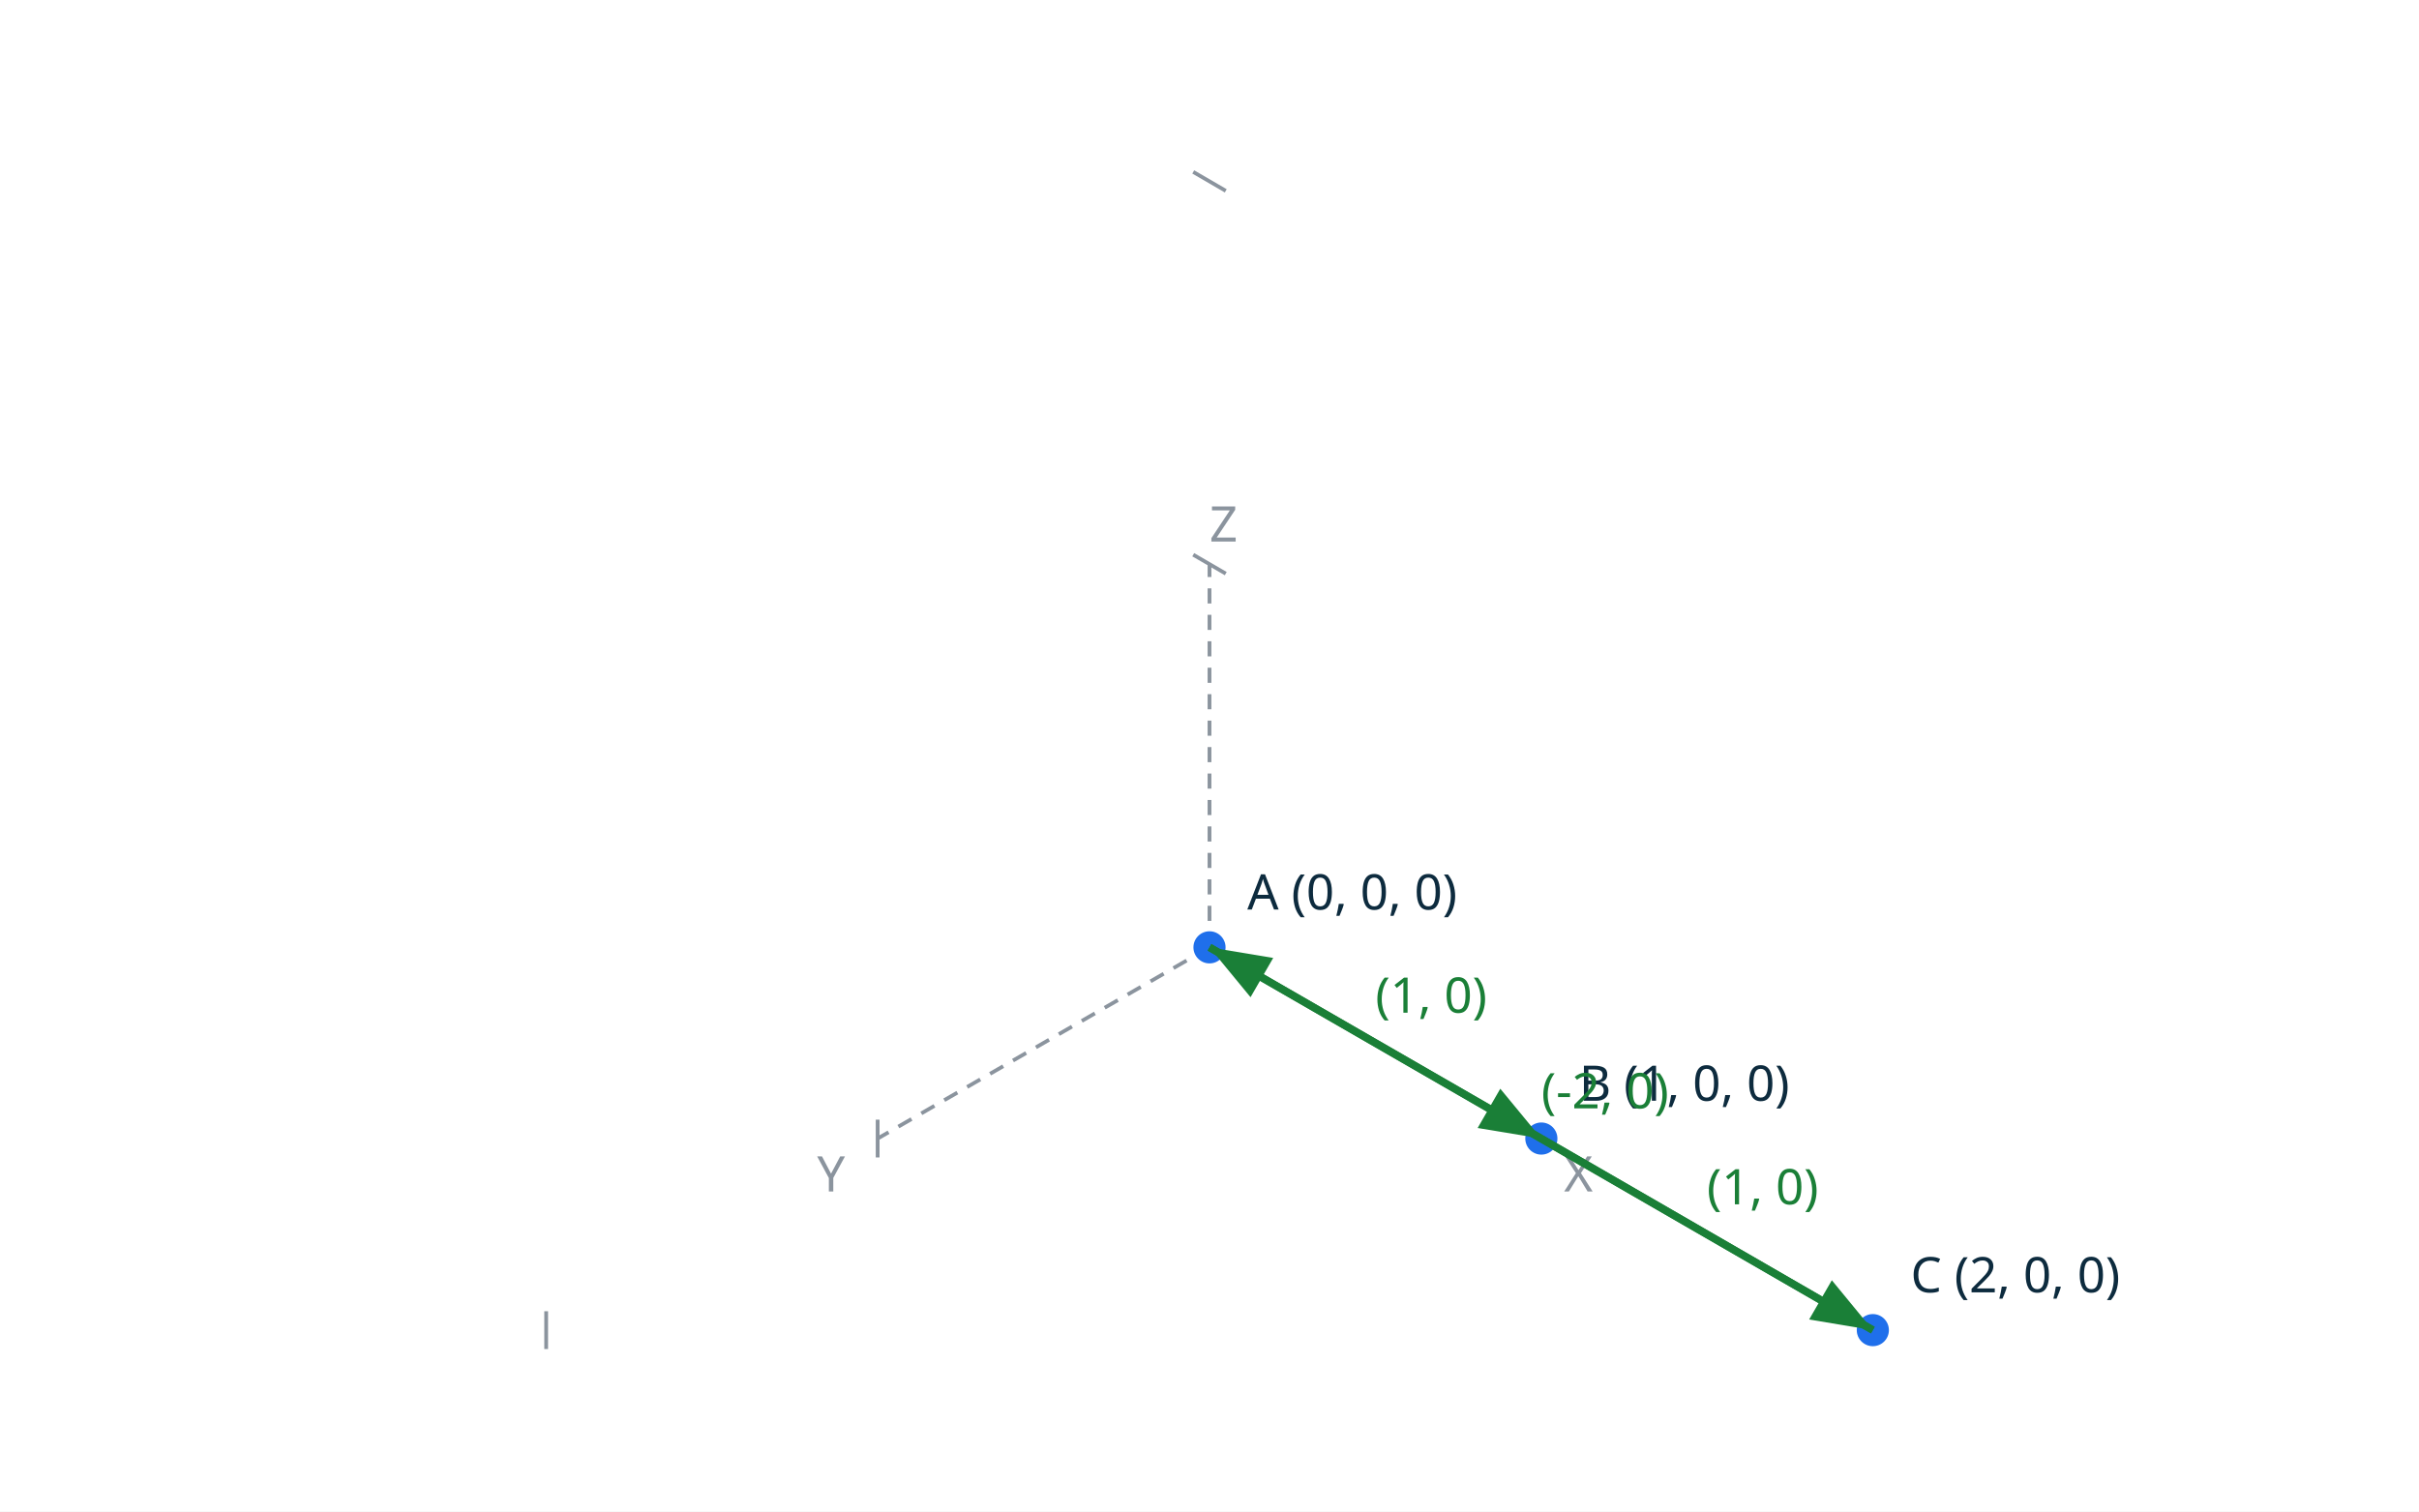
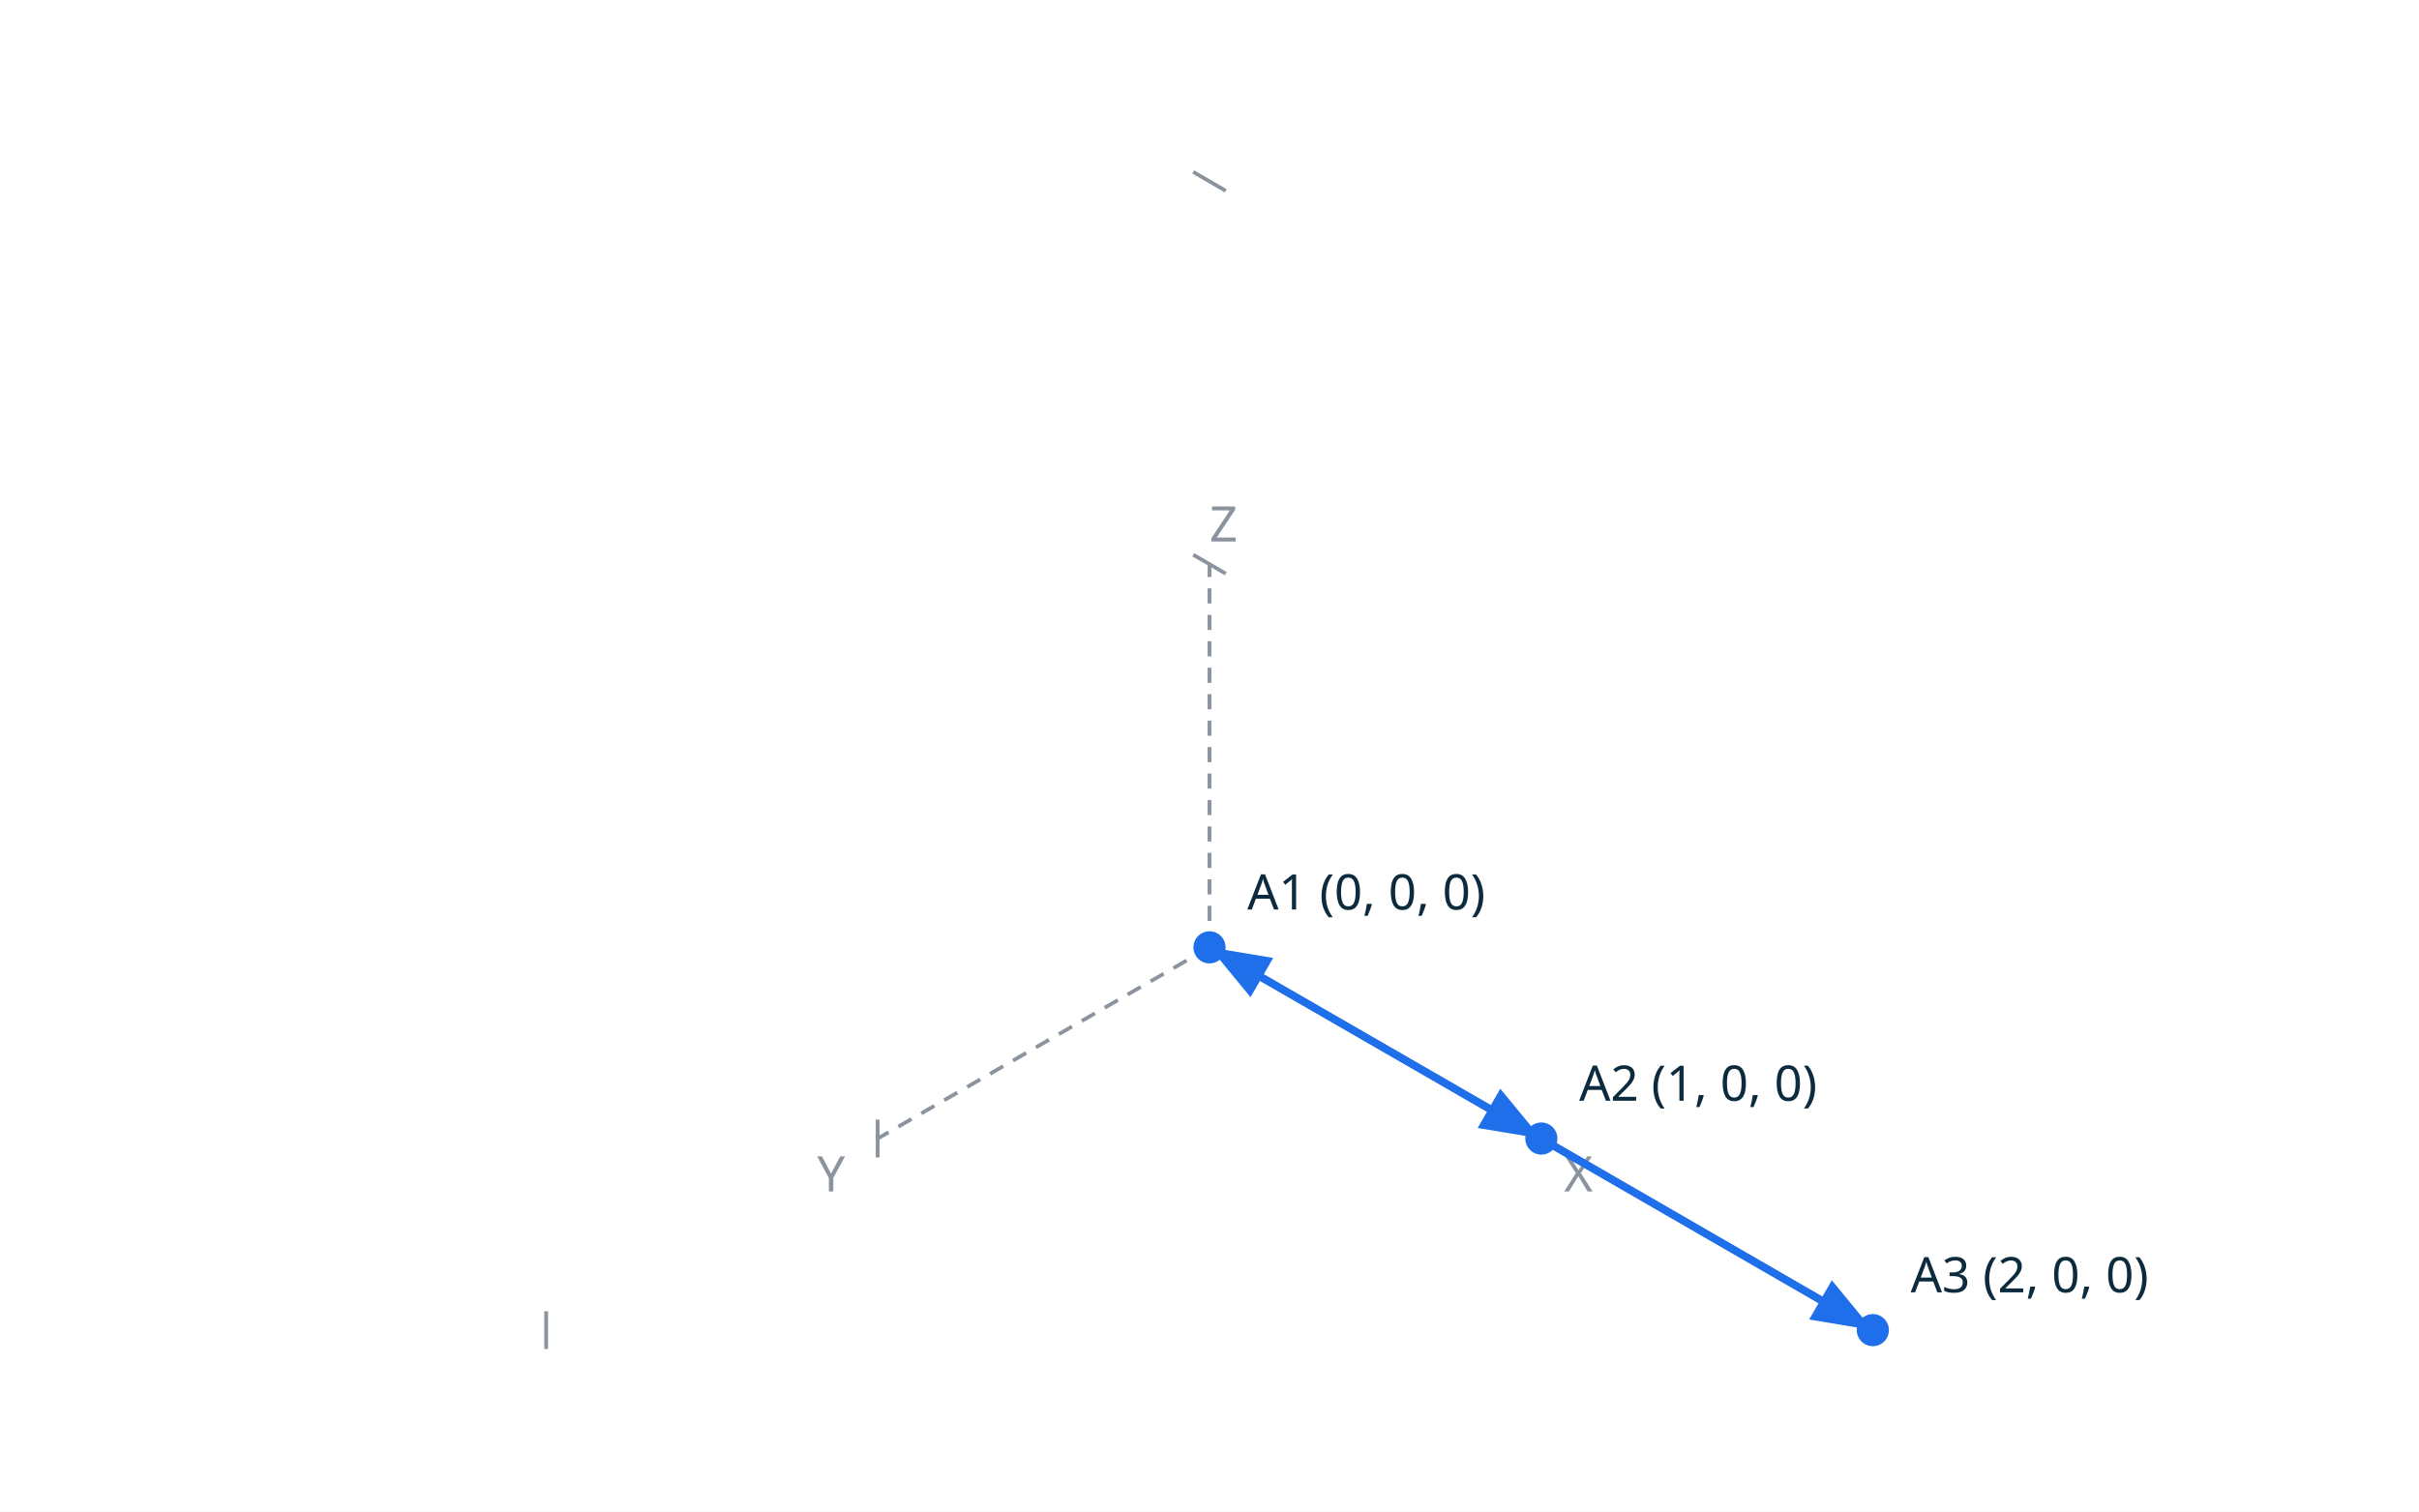
<svg xmlns="http://www.w3.org/2000/svg" viewBox="0 0 640 400" width="640" height="400">
  <rect width="640" height="400" fill="#ffffff" />
  <circle cx="320.0" cy="250.7" r="2.5" fill="#ffffff" stroke="#6e7781" stroke-width="1.0" />
  <circle cx="320.0" cy="250.7" r="2.5" fill="#ffffff" stroke="#6e7781" stroke-width="1.0" />
  <line x1="320.0" y1="250.7" x2="407.8" y2="301.3" stroke="#6e7781" stroke-width="1.0" stroke-dasharray="4 3" />
  <circle cx="407.8" cy="301.3" r="2.5" fill="#ffffff" stroke="#6e7781" stroke-width="1.0" />
  <circle cx="407.8" cy="301.3" r="2.5" fill="#ffffff" stroke="#6e7781" stroke-width="1.0" />
  <line x1="320.0" y1="250.7" x2="495.5" y2="352.0" stroke="#6e7781" stroke-width="1.0" stroke-dasharray="4 3" />
  <circle cx="495.5" cy="352.0" r="2.5" fill="#ffffff" stroke="#6e7781" stroke-width="1.0" />
  <circle cx="495.5" cy="352.0" r="2.5" fill="#ffffff" stroke="#6e7781" stroke-width="1.0" />
  <line x1="320.0" y1="250.7" x2="407.8" y2="301.3" stroke="#8b949e" stroke-width="1.0" stroke-dasharray="4 3" />
  <text x="413.8" y="315.3" fill="#8b949e" font-family="sans-serif" font-size="13">X</text>
  <line x1="320.0" y1="250.7" x2="232.2" y2="301.3" stroke="#8b949e" stroke-width="1.0" stroke-dasharray="4 3" />
  <text x="216.2" y="315.3" fill="#8b949e" font-family="sans-serif" font-size="13">Y</text>
  <line x1="320.0" y1="250.7" x2="320.0" y2="149.3" stroke="#8b949e" stroke-width="1.0" stroke-dasharray="4 3" />
  <text x="320.0" y="143.3" fill="#8b949e" font-family="sans-serif" font-size="13">Z</text>
  <circle cx="320.0" cy="250.7" r="2.5" fill="#8b949e" />
  <line x1="412.1" y1="298.8" x2="403.4" y2="303.8" stroke="#8b949e" stroke-width="1.0" />
  <line x1="499.8" y1="349.5" x2="491.2" y2="354.5" stroke="#8b949e" stroke-width="1.0" />
  <line x1="232.2" y1="306.3" x2="232.2" y2="296.3" stroke="#8b949e" stroke-width="1.0" />
  <line x1="144.5" y1="357.0" x2="144.5" y2="347.0" stroke="#8b949e" stroke-width="1.0" />
  <line x1="315.7" y1="146.8" x2="324.3" y2="151.8" stroke="#8b949e" stroke-width="1.0" />
  <line x1="315.7" y1="45.5" x2="324.3" y2="50.5" stroke="#8b949e" stroke-width="1.0" />
  <circle cx="320.0" cy="250.7" r="5.0" fill="#1f6feb" stroke="#ffffff" stroke-width="1.5" />
-   <text x="330.0" y="240.7" fill="#0d2b3e" font-family="sans-serif" font-size="13">A (0, 0, 0)</text>
+   <text x="330.0" y="240.7" fill="#0d2b3e" font-family="sans-serif" font-size="13">A1 (0, 0, 0)</text>
  <circle cx="407.8" cy="301.3" r="5.0" fill="#1f6feb" stroke="#ffffff" stroke-width="1.5" />
-   <text x="417.8" y="291.3" fill="#0d2b3e" font-family="sans-serif" font-size="13">B (1, 0, 0)</text>
+   <text x="417.8" y="291.3" fill="#0d2b3e" font-family="sans-serif" font-size="13">A2 (1, 0, 0)</text>
  <circle cx="495.5" cy="352.0" r="5.0" fill="#1f6feb" stroke="#ffffff" stroke-width="1.5" />
-   <text x="505.5" y="342.0" fill="#0d2b3e" font-family="sans-serif" font-size="13">C (2, 0, 0)</text>
+   <text x="505.5" y="342.0" fill="#0d2b3e" font-family="sans-serif" font-size="13">A3 (2, 0, 0)</text>
  <defs>
    <marker id="arrow" markerWidth="10" markerHeight="10" refX="8" refY="3" orient="auto">
      <path d="M0,0 L8,3 L0,6 z" fill="#1a7f37" />
    </marker>
+     <marker id="arrow1" markerWidth="10" markerHeight="10" refX="8" refY="3" orient="auto">
+       <path d="M0,0 L8,3 L0,6 z" fill="#1f6feb" />
+     </marker>
  </defs>
-   <line x1="320.0" y1="250.7" x2="407.8" y2="301.3" stroke="#1a7f37" stroke-width="2.0" marker-end="url(#arrow)" />
-   <text x="363.9" y="268.0" fill="#1a7f37" font-family="sans-serif" font-size="13">(1, 0)</text>
-   <line x1="407.8" y1="301.3" x2="495.5" y2="352.0" stroke="#1a7f37" stroke-width="2.0" marker-end="url(#arrow)" />
-   <text x="451.6" y="318.7" fill="#1a7f37" font-family="sans-serif" font-size="13">(1, 0)</text>
-   <line x1="495.5" y1="352.0" x2="320.0" y2="250.7" stroke="#1a7f37" stroke-width="2.0" marker-end="url(#arrow)" />
-   <text x="407.8" y="293.3" fill="#1a7f37" font-family="sans-serif" font-size="13">(-2, 0)</text>
+   <line x1="320.0" y1="250.7" x2="407.8" y2="301.3" stroke="#1f6feb" stroke-width="2.0" marker-end="url(#arrow1)" />
+   <line x1="407.8" y1="301.3" x2="495.5" y2="352.0" stroke="#1f6feb" stroke-width="2.0" marker-end="url(#arrow1)" />
+   <line x1="495.5" y1="352.0" x2="320.0" y2="250.7" stroke="#1f6feb" stroke-width="2.0" marker-end="url(#arrow1)" />
</svg>
